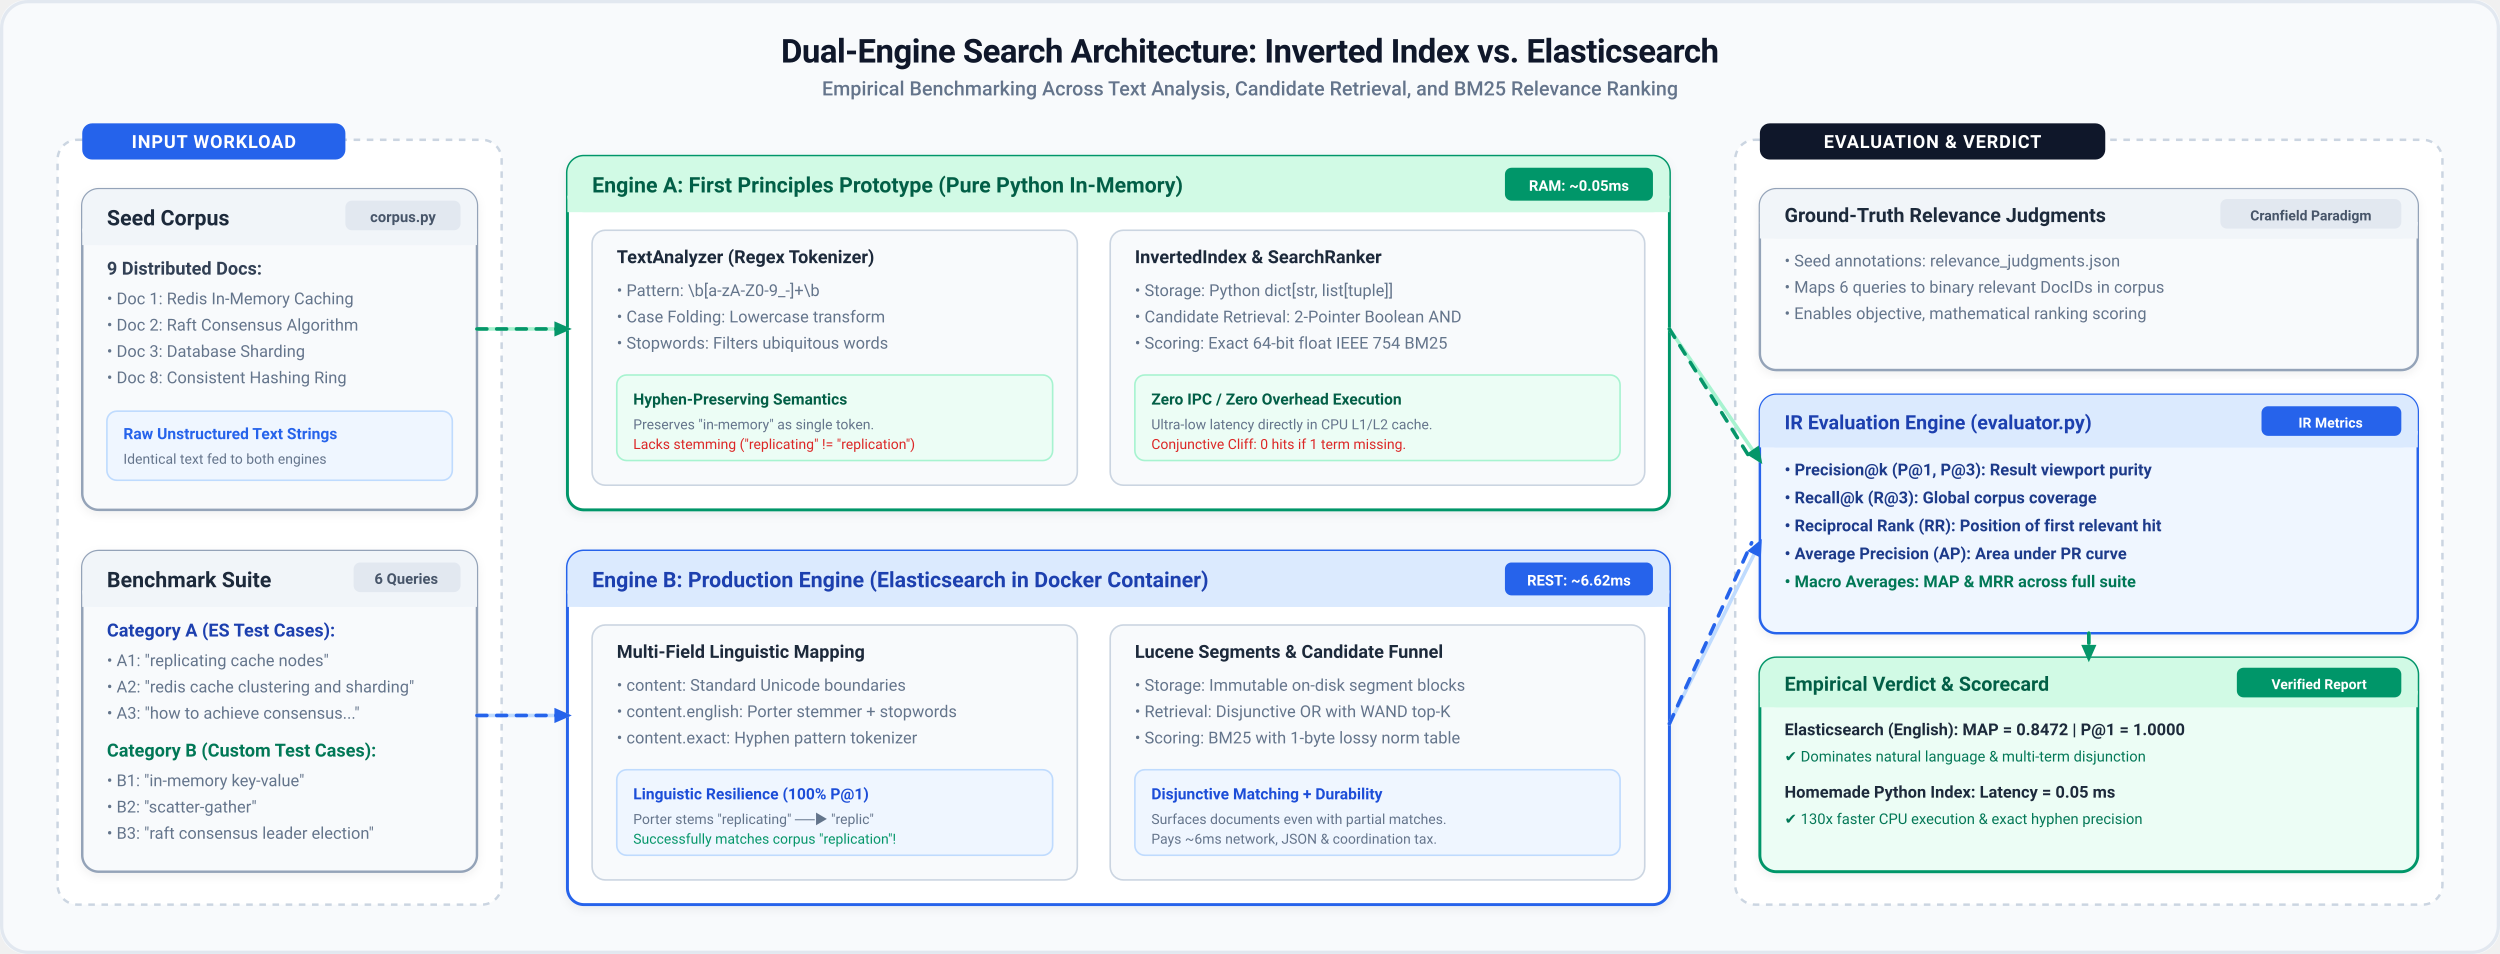
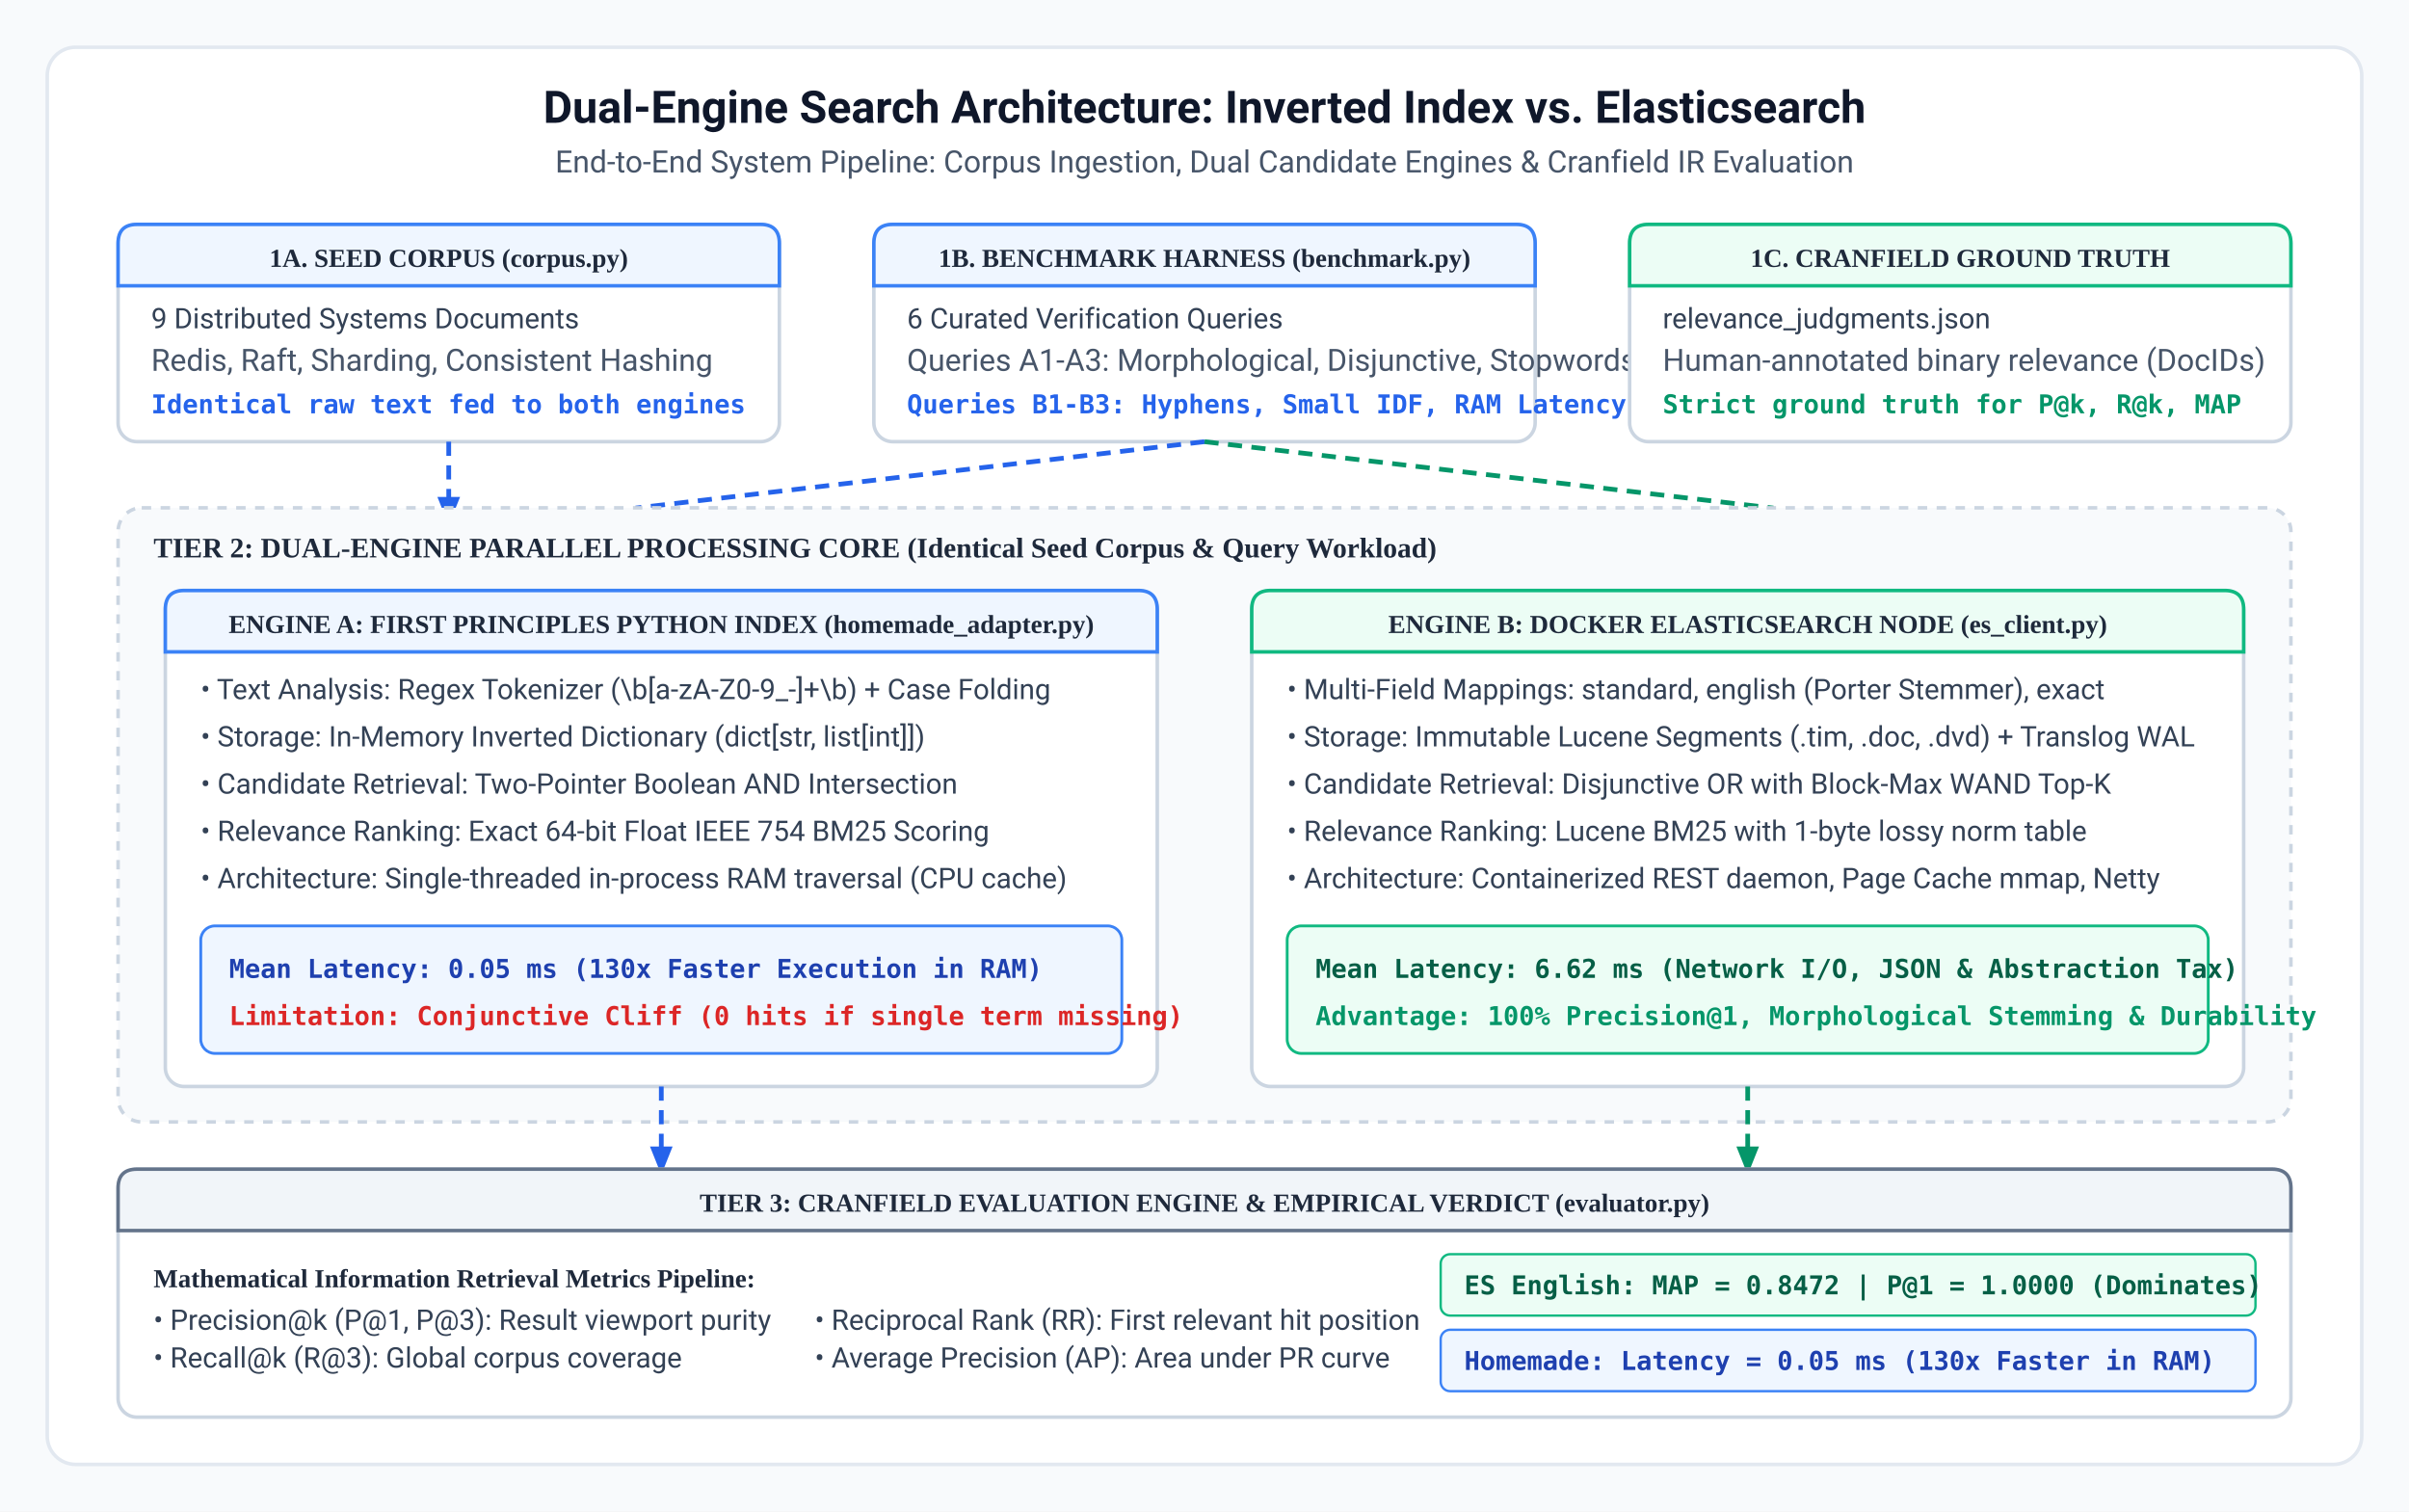
- <svg xmlns="http://www.w3.org/2000/svg" viewBox="0 0 1520 580" width="100%" height="100%">
+ <svg xmlns="http://www.w3.org/2000/svg" viewBox="0 0 1020 640" width="100%" height="100%">
  <defs>
-     <marker id="arrow-blue" viewBox="0 0 10 10" refX="6" refY="5" markerWidth="6" markerHeight="6" orient="auto-start-reverse">
-       <path d="M 0 1.5 L 8 5 L 0 8.5 z" fill="#2563EB" />
+     <style>
+       .bg { fill: #F8FAFC; }
+       .card { fill: #FFFFFF; stroke: #CBD5E1; stroke-width: 1.5; rx: 8px; }
+       .card-header-blue { fill: #EFF6FF; stroke: #3B82F6; stroke-width: 1.5; }
+       .card-header-green { fill: #ECFDF5; stroke: #10B981; stroke-width: 1.5; }
+       .card-header-slate { fill: #F1F5F9; stroke: #64748B; stroke-width: 1.5; }
+       .title-text { font-family: -apple-system, BlinkMacSystemFont, "Segoe UI", Roboto, sans-serif; font-weight: 700; font-size: 19px; fill: #0F172A; }
+       .subtitle-text { font-family: -apple-system, BlinkMacSystemFont, "Segoe UI", Roboto, sans-serif; font-size: 13px; fill: #475569; }
+       .body-text { font-family: -apple-system, BlinkMacSystemFont, "Segoe UI", Roboto, sans-serif; font-size: 12px; fill: #334155; }
+       .bold-text { font-weight: 600; fill: #1E293B; }
+       .mono-text { font-family: ui-monospace, SFMono-Regular, Menlo, monospace; font-size: 11px; }
+       .badge-text { font-family: ui-monospace, SFMono-Regular, Menlo, monospace; font-size: 11px; font-weight: 600; }
+       .flow-line { stroke: #2563EB; stroke-width: 2; stroke-dasharray: 6,4; fill: none; animation: flow 1.5s linear infinite; }
+       .flow-line-green { stroke: #059669; stroke-width: 2; stroke-dasharray: 6,4; fill: none; animation: flow 1.5s linear infinite; }
+       .solid-line { stroke: #94A3B8; stroke-width: 1.5; fill: none; }
+       @keyframes flow { to { stroke-dashoffset: -20; } }
+     </style>
+     <marker id="arrow" viewBox="0 0 10 10" refX="8" refY="5" markerWidth="6" markerHeight="6" orient="auto-start-reverse">
+       <path d="M 0 1 L 10 5 L 0 9 z" fill="#2563EB" />
    </marker>
-     <marker id="arrow-green" viewBox="0 0 10 10" refX="6" refY="5" markerWidth="6" markerHeight="6" orient="auto-start-reverse">
-       <path d="M 0 1.5 L 8 5 L 0 8.5 z" fill="#059669" />
+     <marker id="arrow-green" viewBox="0 0 10 10" refX="8" refY="5" markerWidth="6" markerHeight="6" orient="auto-start-reverse">
+       <path d="M 0 1 L 10 5 L 0 9 z" fill="#059669" />
    </marker>
-     <filter id="shadow" x="-5%" y="-5%" width="110%" height="110%">
-       <feDropShadow dx="0" dy="2" stdDeviation="3" flood-color="#0F172A" flood-opacity="0.06" />
-     </filter>
-     <style>
-       @keyframes flow {
-         from { stroke-dashoffset: 24; }
-         to { stroke-dashoffset: 0; }
-       }
-       .flow-blue {
-         stroke: #2563EB;
-         stroke-width: 2.2;
-         stroke-dasharray: 6 6;
-         animation: flow 1s linear infinite;
-       }
-       .flow-green {
-         stroke: #059669;
-         stroke-width: 2.2;
-         stroke-dasharray: 6 6;
-         animation: flow 1s linear infinite;
-       }
-       .base-line {
-         fill: none;
-         stroke-linecap: round;
-         stroke-linejoin: round;
-       }
-       text {
-         font-family: -apple-system, BlinkMacSystemFont, "Segoe UI", Roboto, "Helvetica Neue", Arial, sans-serif;
-       }
-     </style>
  </defs>
-   <rect width="1520" height="580" fill="#F8FAFC" rx="16" />
-   <rect x="1" y="1" width="1518" height="578" fill="none" stroke="#E2E8F0" stroke-width="2" rx="16" />
-   <text x="760" y="38" text-anchor="middle" font-size="20" font-weight="700" fill="#0F172A" letter-spacing="-0.3">Dual-Engine Search Architecture: Inverted Index vs. Elasticsearch</text>
-   <text x="760" y="58" text-anchor="middle" font-size="12" font-weight="500" fill="#64748B">Empirical Benchmarking Across Text Analysis, Candidate Retrieval, and BM25 Relevance Ranking</text>
-   <rect x="35" y="85" width="270" height="465" fill="#FFFFFF" stroke="#CBD5E1" stroke-width="1.5" stroke-dasharray="4 4" rx="12" />
-   <rect x="50" y="75" width="160" height="22" fill="#2563EB" rx="6" />
-   <text x="130" y="90" text-anchor="middle" font-size="11" font-weight="700" fill="#FFFFFF" letter-spacing="0.5">INPUT WORKLOAD</text>
-   <g filter="url(#shadow)">
-     <rect x="50" y="115" width="240" height="195" fill="#F8FAFC" stroke="#94A3B8" stroke-width="1.5" rx="10" />
-     <rect x="50" y="115" width="240" height="34" fill="#F1F5F9" rx="10" />
-     <path d="M 50 139 H 290 V 149 H 50 Z" fill="#F1F5F9" />
-     <text x="65" y="137" font-size="13" font-weight="700" fill="#1E293B">Seed Corpus</text>
-     <rect x="210" y="122" width="70" height="18" fill="#E2E8F0" rx="4" />
-     <text x="245" y="135" text-anchor="middle" font-size="9" font-weight="700" fill="#475569">corpus.py</text>
-     <text x="65" y="167" font-size="11" font-weight="600" fill="#334155">9 Distributed Docs:</text>
-     <text x="65" y="185" font-size="10" fill="#64748B">• Doc 1: Redis In-Memory Caching</text>
-     <text x="65" y="201" font-size="10" fill="#64748B">• Doc 2: Raft Consensus Algorithm</text>
-     <text x="65" y="217" font-size="10" fill="#64748B">• Doc 3: Database Sharding</text>
-     <text x="65" y="233" font-size="10" fill="#64748B">• Doc 8: Consistent Hashing Ring</text>
-     <rect x="65" y="250" width="210" height="42" fill="#EFF6FF" stroke="#BFDBFE" stroke-width="1" rx="6" />
-     <text x="75" y="267" font-size="9.5" font-weight="700" fill="#2563EB">Raw Unstructured Text Strings</text>
-     <text x="75" y="282" font-size="8.5" fill="#64748B">Identical text fed to both engines</text>
+   <rect width="1020" height="640" class="bg" />
+   <rect x="20" y="20" width="980" height="600" fill="#FFFFFF" stroke="#E2E8F0" stroke-width="1.5" rx="12" />
+   <text x="510" y="52" text-anchor="middle" class="title-text">Dual-Engine Search Architecture: Inverted Index vs. Elasticsearch</text>
+   <text x="510" y="73" text-anchor="middle" class="subtitle-text">End-to-End System Pipeline: Corpus Ingestion, Dual Candidate Engines &amp; Cranfield IR Evaluation</text>
+   <g transform="translate(50, 95)">
+     <rect width="280" height="92" class="card" stroke="#3B82F6" />
+     <path d="M 0 8 Q 0 0 8 0 L 272 0 Q 280 0 280 8 L 280 26 L 0 26 Z" class="card-header-blue" />
+     <text x="140" y="18" text-anchor="middle" class="bold-text" fill="#1E40AF" font-size="11">1A. SEED CORPUS (corpus.py)</text>
+     <text x="14" y="44" class="body-text">9 Distributed Systems Documents</text>
+     <text x="14" y="62" class="subtitle-text">Redis, Raft, Sharding, Consistent Hashing</text>
+     <text x="14" y="80" class="badge-text" fill="#2563EB">Identical raw text fed to both engines</text>
  </g>
-   <g filter="url(#shadow)">
-     <rect x="50" y="335" width="240" height="195" fill="#F8FAFC" stroke="#94A3B8" stroke-width="1.5" rx="10" />
-     <rect x="50" y="335" width="240" height="34" fill="#F1F5F9" rx="10" />
-     <path d="M 50 359 H 290 V 369 H 50 Z" fill="#F1F5F9" />
-     <text x="65" y="357" font-size="13" font-weight="700" fill="#1E293B">Benchmark Suite</text>
-     <rect x="215" y="342" width="65" height="18" fill="#E2E8F0" rx="4" />
-     <text x="247" y="355" text-anchor="middle" font-size="9" font-weight="700" fill="#475569">6 Queries</text>
-     <text x="65" y="387" font-size="11" font-weight="600" fill="#1E40AF">Category A (ES Test Cases):</text>
-     <text x="65" y="405" font-size="10" fill="#64748B">• A1: "replicating cache nodes"</text>
-     <text x="65" y="421" font-size="10" fill="#64748B">• A2: "redis cache clustering and sharding"</text>
-     <text x="65" y="437" font-size="10" fill="#64748B">• A3: "how to achieve consensus..."</text>
-     <text x="65" y="460" font-size="11" font-weight="600" fill="#047857">Category B (Custom Test Cases):</text>
-     <text x="65" y="478" font-size="10" fill="#64748B">• B1: "in-memory key-value"</text>
-     <text x="65" y="494" font-size="10" fill="#64748B">• B2: "scatter-gather"</text>
-     <text x="65" y="510" font-size="10" fill="#64748B">• B3: "raft consensus leader election"</text>
+   <g transform="translate(370, 95)">
+     <rect width="280" height="92" class="card" stroke="#2563EB" />
+     <path d="M 0 8 Q 0 0 8 0 L 272 0 Q 280 0 280 8 L 280 26 L 0 26 Z" class="card-header-blue" />
+     <text x="140" y="18" text-anchor="middle" class="bold-text" fill="#1E40AF" font-size="11">1B. BENCHMARK HARNESS (benchmark.py)</text>
+     <text x="14" y="44" class="body-text">6 Curated Verification Queries</text>
+     <text x="14" y="62" class="subtitle-text">Queries A1-A3: Morphological, Disjunctive, Stopwords</text>
+     <text x="14" y="80" class="badge-text" fill="#2563EB">Queries B1-B3: Hyphens, Small IDF, RAM Latency</text>
  </g>
-   <g filter="url(#shadow)">
-     <rect x="345" y="95" width="670" height="215" fill="#FFFFFF" stroke="#059669" stroke-width="1.8" rx="10" />
-     <rect x="345" y="95" width="670" height="34" fill="#D1FAE5" rx="10" />
-     <path d="M 345 119 H 1015 V 129 H 345 Z" fill="#D1FAE5" />
-     <text x="360" y="117" font-size="13" font-weight="700" fill="#065F46">Engine A: First Principles Prototype (Pure Python In-Memory)</text>
-     <rect x="915" y="102" width="90" height="20" fill="#059669" rx="4" />
-     <text x="960" y="116" text-anchor="middle" font-size="9" font-weight="700" fill="#FFFFFF">RAM: ~0.05ms</text>
-     <rect x="360" y="140" width="295" height="155" fill="#F8FAFC" stroke="#CBD5E1" stroke-width="1" rx="8" />
-     <text x="375" y="160" font-size="11" font-weight="700" fill="#1E293B">TextAnalyzer (Regex Tokenizer)</text>
-     <text x="375" y="180" font-size="10" fill="#64748B">• Pattern: \b[a-zA-Z0-9_-]+\b</text>
-     <text x="375" y="196" font-size="10" fill="#64748B">• Case Folding: Lowercase transform</text>
-     <text x="375" y="212" font-size="10" fill="#64748B">• Stopwords: Filters ubiquitous words</text>
-     <rect x="375" y="228" width="265" height="52" fill="#ECFDF5" stroke="#A7F3D0" rx="6" />
-     <text x="385" y="246" font-size="9.5" font-weight="700" fill="#065F46">Hyphen-Preserving Semantics</text>
-     <text x="385" y="261" font-size="8.5" fill="#64748B">Preserves "in-memory" as single token.</text>
-     <text x="385" y="273" font-size="8.5" fill="#DC2626">Lacks stemming ("replicating" != "replication")</text>
-     <rect x="675" y="140" width="325" height="155" fill="#F8FAFC" stroke="#CBD5E1" stroke-width="1" rx="8" />
-     <text x="690" y="160" font-size="11" font-weight="700" fill="#1E293B">InvertedIndex &amp; SearchRanker</text>
-     <text x="690" y="180" font-size="10" fill="#64748B">• Storage: Python dict[str, list[tuple]]</text>
-     <text x="690" y="196" font-size="10" fill="#64748B">• Candidate Retrieval: 2-Pointer Boolean AND</text>
-     <text x="690" y="212" font-size="10" fill="#64748B">• Scoring: Exact 64-bit float IEEE 754 BM25</text>
-     <rect x="690" y="228" width="295" height="52" fill="#ECFDF5" stroke="#A7F3D0" rx="6" />
-     <text x="700" y="246" font-size="9.5" font-weight="700" fill="#065F46">Zero IPC / Zero Overhead Execution</text>
-     <text x="700" y="261" font-size="8.5" fill="#64748B">Ultra-low latency directly in CPU L1/L2 cache.</text>
-     <text x="700" y="273" font-size="8.5" fill="#DC2626">Conjunctive Cliff: 0 hits if 1 term missing.</text>
+   <g transform="translate(690, 95)">
+     <rect width="280" height="92" class="card" stroke="#10B981" />
+     <path d="M 0 8 Q 0 0 8 0 L 272 0 Q 280 0 280 8 L 280 26 L 0 26 Z" class="card-header-green" />
+     <text x="140" y="18" text-anchor="middle" class="bold-text" fill="#065F46" font-size="11">1C. CRANFIELD GROUND TRUTH</text>
+     <text x="14" y="44" class="body-text">relevance_judgments.json</text>
+     <text x="14" y="62" class="subtitle-text">Human-annotated binary relevance (DocIDs)</text>
+     <text x="14" y="80" class="badge-text" fill="#059669">Strict ground truth for P@k, R@k, MAP</text>
  </g>
-   <g filter="url(#shadow)">
-     <rect x="345" y="335" width="670" height="215" fill="#FFFFFF" stroke="#2563EB" stroke-width="1.8" rx="10" />
-     <rect x="345" y="335" width="670" height="34" fill="#DBEAFE" rx="10" />
-     <path d="M 345 359 H 1015 V 369 H 345 Z" fill="#DBEAFE" />
-     <text x="360" y="357" font-size="13" font-weight="700" fill="#1E40AF">Engine B: Production Engine (Elasticsearch in Docker Container)</text>
-     <rect x="915" y="342" width="90" height="20" fill="#2563EB" rx="4" />
-     <text x="960" y="356" text-anchor="middle" font-size="9" font-weight="700" fill="#FFFFFF">REST: ~6.62ms</text>
-     <rect x="360" y="380" width="295" height="155" fill="#F8FAFC" stroke="#CBD5E1" stroke-width="1" rx="8" />
-     <text x="375" y="400" font-size="11" font-weight="700" fill="#1E293B">Multi-Field Linguistic Mapping</text>
-     <text x="375" y="420" font-size="10" fill="#64748B">• content: Standard Unicode boundaries</text>
-     <text x="375" y="436" font-size="10" fill="#64748B">• content.english: Porter stemmer + stopwords</text>
-     <text x="375" y="452" font-size="10" fill="#64748B">• content.exact: Hyphen pattern tokenizer</text>
-     <rect x="375" y="468" width="265" height="52" fill="#EFF6FF" stroke="#BFDBFE" rx="6" />
-     <text x="385" y="486" font-size="9.5" font-weight="700" fill="#1D4ED8">Linguistic Resilience (100% P@1)</text>
-     <text x="385" y="501" font-size="8.5" fill="#64748B">Porter stems "replicating" ──▶ "replic"</text>
-     <text x="385" y="513" font-size="8.5" fill="#059669">Successfully matches corpus "replication"!</text>
-     <rect x="675" y="380" width="325" height="155" fill="#F8FAFC" stroke="#CBD5E1" stroke-width="1" rx="8" />
-     <text x="690" y="400" font-size="11" font-weight="700" fill="#1E293B">Lucene Segments &amp; Candidate Funnel</text>
-     <text x="690" y="420" font-size="10" fill="#64748B">• Storage: Immutable on-disk segment blocks</text>
-     <text x="690" y="436" font-size="10" fill="#64748B">• Retrieval: Disjunctive OR with WAND top-K</text>
-     <text x="690" y="452" font-size="10" fill="#64748B">• Scoring: BM25 with 1-byte lossy norm table</text>
-     <rect x="690" y="468" width="295" height="52" fill="#EFF6FF" stroke="#BFDBFE" rx="6" />
-     <text x="700" y="486" font-size="9.5" font-weight="700" fill="#1D4ED8">Disjunctive Matching + Durability</text>
-     <text x="700" y="501" font-size="8.5" fill="#64748B">Surfaces documents even with partial matches.</text>
-     <text x="700" y="513" font-size="8.5" fill="#64748B">Pays ~6ms network, JSON &amp; coordination tax.</text>
+   <path d="M 190 187 L 190 220" class="flow-line" marker-end="url(#arrow)" />
+   <path d="M 510 187 L 270 215 L 270 240" class="flow-line" marker-end="url(#arrow)" />
+   <path d="M 510 187 L 750 215 L 750 240" class="flow-line-green" marker-end="url(#arrow-green)" />
+   <rect x="50" y="215" width="920" height="260" fill="#F8FAFC" stroke="#CBD5E1" stroke-width="1.5" stroke-dasharray="4,4" rx="10" />
+   <text x="65" y="236" class="bold-text" fill="#475569" font-size="12">TIER 2: DUAL-ENGINE PARALLEL PROCESSING CORE (Identical Seed Corpus &amp; Query Workload)</text>
+   <g transform="translate(70, 250)">
+     <rect width="420" height="210" class="card" stroke="#3B82F6" />
+     <path d="M 0 8 Q 0 0 8 0 L 412 0 Q 420 0 420 8 L 420 26 L 0 26 Z" class="card-header-blue" />
+     <text x="210" y="18" text-anchor="middle" class="bold-text" fill="#1E40AF" font-size="11">ENGINE A: FIRST PRINCIPLES PYTHON INDEX (homemade_adapter.py)</text>
+     <text x="15" y="46" class="body-text">• Text Analysis: Regex Tokenizer (\b[a-zA-Z0-9_-]+\b) + Case Folding</text>
+     <text x="15" y="66" class="body-text">• Storage: In-Memory Inverted Dictionary (dict[str, list[int]])</text>
+     <text x="15" y="86" class="body-text">• Candidate Retrieval: Two-Pointer Boolean AND Intersection</text>
+     <text x="15" y="106" class="body-text">• Relevance Ranking: Exact 64-bit Float IEEE 754 BM25 Scoring</text>
+     <text x="15" y="126" class="body-text">• Architecture: Single-threaded in-process RAM traversal (CPU cache)</text>
+     <g transform="translate(15, 142)">
+       <rect width="390" height="54" fill="#EFF6FF" stroke="#3B82F6" stroke-width="1.2" rx="6" />
+       <text x="12" y="22" class="badge-text" fill="#1E40AF">Mean Latency: 0.05 ms (130x Faster Execution in RAM)</text>
+       <text x="12" y="42" class="badge-text" fill="#DC2626">Limitation: Conjunctive Cliff (0 hits if single term missing)</text>
+     </g>
  </g>
-   <path d="M 290 200 L 345 200" class="base-line" stroke="#A7F3D0" stroke-width="2.2" marker-end="url(#arrow-green)" />
-   <path d="M 290 200 L 340 200" class="base-line flow-green" />
-   <path d="M 290 435 L 345 435" class="base-line" stroke="#BFDBFE" stroke-width="2.2" marker-end="url(#arrow-blue)" />
-   <path d="M 290 435 L 340 435" class="base-line flow-blue" />
-   <rect x="1055" y="85" width="430" height="465" fill="#FFFFFF" stroke="#CBD5E1" stroke-width="1.5" stroke-dasharray="4 4" rx="12" />
-   <rect x="1070" y="75" width="210" height="22" fill="#0F172A" rx="6" />
-   <text x="1175" y="90" text-anchor="middle" font-size="11" font-weight="700" fill="#FFFFFF" letter-spacing="0.5">EVALUATION &amp; VERDICT</text>
-   <g filter="url(#shadow)">
-     <rect x="1070" y="115" width="400" height="110" fill="#F8FAFC" stroke="#94A3B8" stroke-width="1.5" rx="10" />
-     <rect x="1070" y="115" width="400" height="30" fill="#F1F5F9" rx="10" />
-     <path d="M 1070 135 H 1470 V 145 H 1070 Z" fill="#F1F5F9" />
-     <text x="1085" y="135" font-size="12" font-weight="700" fill="#1E293B">Ground-Truth Relevance Judgments</text>
-     <rect x="1350" y="121" width="110" height="18" fill="#E2E8F0" rx="4" />
-     <text x="1405" y="134" text-anchor="middle" font-size="8.5" font-weight="700" fill="#475569">Cranfield Paradigm</text>
-     <text x="1085" y="162" font-size="10" fill="#64748B">• Seed annotations: relevance_judgments.json</text>
-     <text x="1085" y="178" font-size="10" fill="#64748B">• Maps 6 queries to binary relevant DocIDs in corpus</text>
-     <text x="1085" y="194" font-size="10" fill="#64748B">• Enables objective, mathematical ranking scoring</text>
+   <g transform="translate(530, 250)">
+     <rect width="420" height="210" class="card" stroke="#10B981" />
+     <path d="M 0 8 Q 0 0 8 0 L 412 0 Q 420 0 420 8 L 420 26 L 0 26 Z" class="card-header-green" />
+     <text x="210" y="18" text-anchor="middle" class="bold-text" fill="#065F46" font-size="11">ENGINE B: DOCKER ELASTICSEARCH NODE (es_client.py)</text>
+     <text x="15" y="46" class="body-text">• Multi-Field Mappings: standard, english (Porter Stemmer), exact</text>
+     <text x="15" y="66" class="body-text">• Storage: Immutable Lucene Segments (.tim, .doc, .dvd) + Translog WAL</text>
+     <text x="15" y="86" class="body-text">• Candidate Retrieval: Disjunctive OR with Block-Max WAND Top-K</text>
+     <text x="15" y="106" class="body-text">• Relevance Ranking: Lucene BM25 with 1-byte lossy norm table</text>
+     <text x="15" y="126" class="body-text">• Architecture: Containerized REST daemon, Page Cache mmap, Netty</text>
+     <g transform="translate(15, 142)">
+       <rect width="390" height="54" fill="#ECFDF5" stroke="#10B981" stroke-width="1.2" rx="6" />
+       <text x="12" y="22" class="badge-text" fill="#065F46">Mean Latency: 6.62 ms (Network I/O, JSON &amp; Abstraction Tax)</text>
+       <text x="12" y="42" class="badge-text" fill="#059669">Advantage: 100% Precision@1, Morphological Stemming &amp; Durability</text>
+     </g>
  </g>
-   <g filter="url(#shadow)">
-     <rect x="1070" y="240" width="400" height="145" fill="#EFF6FF" stroke="#2563EB" stroke-width="1.5" rx="10" />
-     <rect x="1070" y="240" width="400" height="32" fill="#DBEAFE" rx="10" />
-     <path d="M 1070 262 H 1470 V 272 H 1070 Z" fill="#DBEAFE" />
-     <text x="1085" y="261" font-size="12" font-weight="700" fill="#1E40AF">IR Evaluation Engine (evaluator.py)</text>
-     <rect x="1375" y="247" width="85" height="18" fill="#2563EB" rx="4" />
-     <text x="1417" y="260" text-anchor="middle" font-size="8.5" font-weight="700" fill="#FFFFFF">IR Metrics</text>
-     <text x="1085" y="289" font-size="10" font-weight="600" fill="#1E3A8A">• Precision@k (P@1, P@3): Result viewport purity</text>
-     <text x="1085" y="306" font-size="10" font-weight="600" fill="#1E3A8A">• Recall@k (R@3): Global corpus coverage</text>
-     <text x="1085" y="323" font-size="10" font-weight="600" fill="#1E3A8A">• Reciprocal Rank (RR): Position of first relevant hit</text>
-     <text x="1085" y="340" font-size="10" font-weight="600" fill="#1E3A8A">• Average Precision (AP): Area under PR curve</text>
-     <text x="1085" y="357" font-size="10" font-weight="700" fill="#047857">• Macro Averages: MAP &amp; MRR across full suite</text>
+   <path d="M 280 460 L 280 495" class="flow-line" marker-end="url(#arrow)" />
+   <path d="M 740 460 L 740 495" class="flow-line-green" marker-end="url(#arrow-green)" />
+   <g transform="translate(50, 495)">
+     <rect width="920" height="105" class="card" stroke="#64748B" />
+     <path d="M 0 8 Q 0 0 8 0 L 912 0 Q 920 0 920 8 L 920 26 L 0 26 Z" class="card-header-slate" />
+     <text x="460" y="18" text-anchor="middle" class="bold-text" fill="#334155" font-size="11">TIER 3: CRANFIELD EVALUATION ENGINE &amp; EMPIRICAL VERDICT (evaluator.py)</text>
+     <g transform="translate(15, 36)">
+       <text x="0" y="14" class="bold-text" font-size="11" fill="#1E293B">Mathematical Information Retrieval Metrics Pipeline:</text>
+       <text x="0" y="32" class="body-text">• Precision@k (P@1, P@3): Result viewport purity</text>
+       <text x="0" y="48" class="body-text">• Recall@k (R@3): Global corpus coverage</text>
+       <text x="280" y="32" class="body-text">• Reciprocal Rank (RR): First relevant hit position</text>
+       <text x="280" y="48" class="body-text">• Average Precision (AP): Area under PR curve</text>
+     </g>
+     <g transform="translate(560, 36)">
+       <rect width="345" height="26" fill="#ECFDF5" stroke="#10B981" rx="4" />
+       <text x="10" y="17" class="badge-text" fill="#065F46">ES English: MAP = 0.8472 | P@1 = 1.0000 (Dominates)</text>
+       <rect y="32" width="345" height="26" fill="#EFF6FF" stroke="#3B82F6" rx="4" />
+       <text x="10" y="49" class="badge-text" fill="#1E40AF">Homemade: Latency = 0.05 ms (130x Faster in RAM)</text>
+     </g>
  </g>
-   <g filter="url(#shadow)">
-     <rect x="1070" y="400" width="400" height="130" fill="#ECFDF5" stroke="#059669" stroke-width="1.8" rx="10" />
-     <rect x="1070" y="400" width="400" height="30" fill="#D1FAE5" rx="10" />
-     <path d="M 1070 420 H 1470 V 430 H 1070 Z" fill="#D1FAE5" />
-     <text x="1085" y="420" font-size="12" font-weight="700" fill="#065F46">Empirical Verdict &amp; Scorecard</text>
-     <rect x="1360" y="406" width="100" height="18" fill="#059669" rx="4" />
-     <text x="1410" y="419" text-anchor="middle" font-size="8.5" font-weight="700" fill="#FFFFFF">Verified Report</text>
-     <text x="1085" y="447" font-size="10" font-weight="700" fill="#1E293B">Elasticsearch (English): MAP = 0.8472 | P@1 = 1.0000</text>
-     <text x="1085" y="463" font-size="9" fill="#047857">✔ Dominates natural language &amp; multi-term disjunction</text>
-     <text x="1085" y="485" font-size="10" font-weight="700" fill="#1E293B">Homemade Python Index: Latency = 0.05 ms</text>
-     <text x="1085" y="501" font-size="9" fill="#047857">✔ 130x faster CPU execution &amp; exact hyphen precision</text>
-   </g>
-   <path d="M 1015 200 L 1070 280" class="base-line" stroke="#A7F3D0" stroke-width="2.2" marker-end="url(#arrow-green)" />
-   <path d="M 1015 200 L 1065 280" class="base-line flow-green" />
-   <path d="M 1015 440 L 1070 330" class="base-line" stroke="#BFDBFE" stroke-width="2.2" marker-end="url(#arrow-blue)" />
-   <path d="M 1015 440 L 1065 330" class="base-line flow-blue" />
-   <path d="M 1270 385 L 1270 400" class="base-line" stroke="#A7F3D0" stroke-width="2.2" marker-end="url(#arrow-green)" />
-   <path d="M 1270 385 L 1270 395" class="base-line flow-green" />
</svg>
